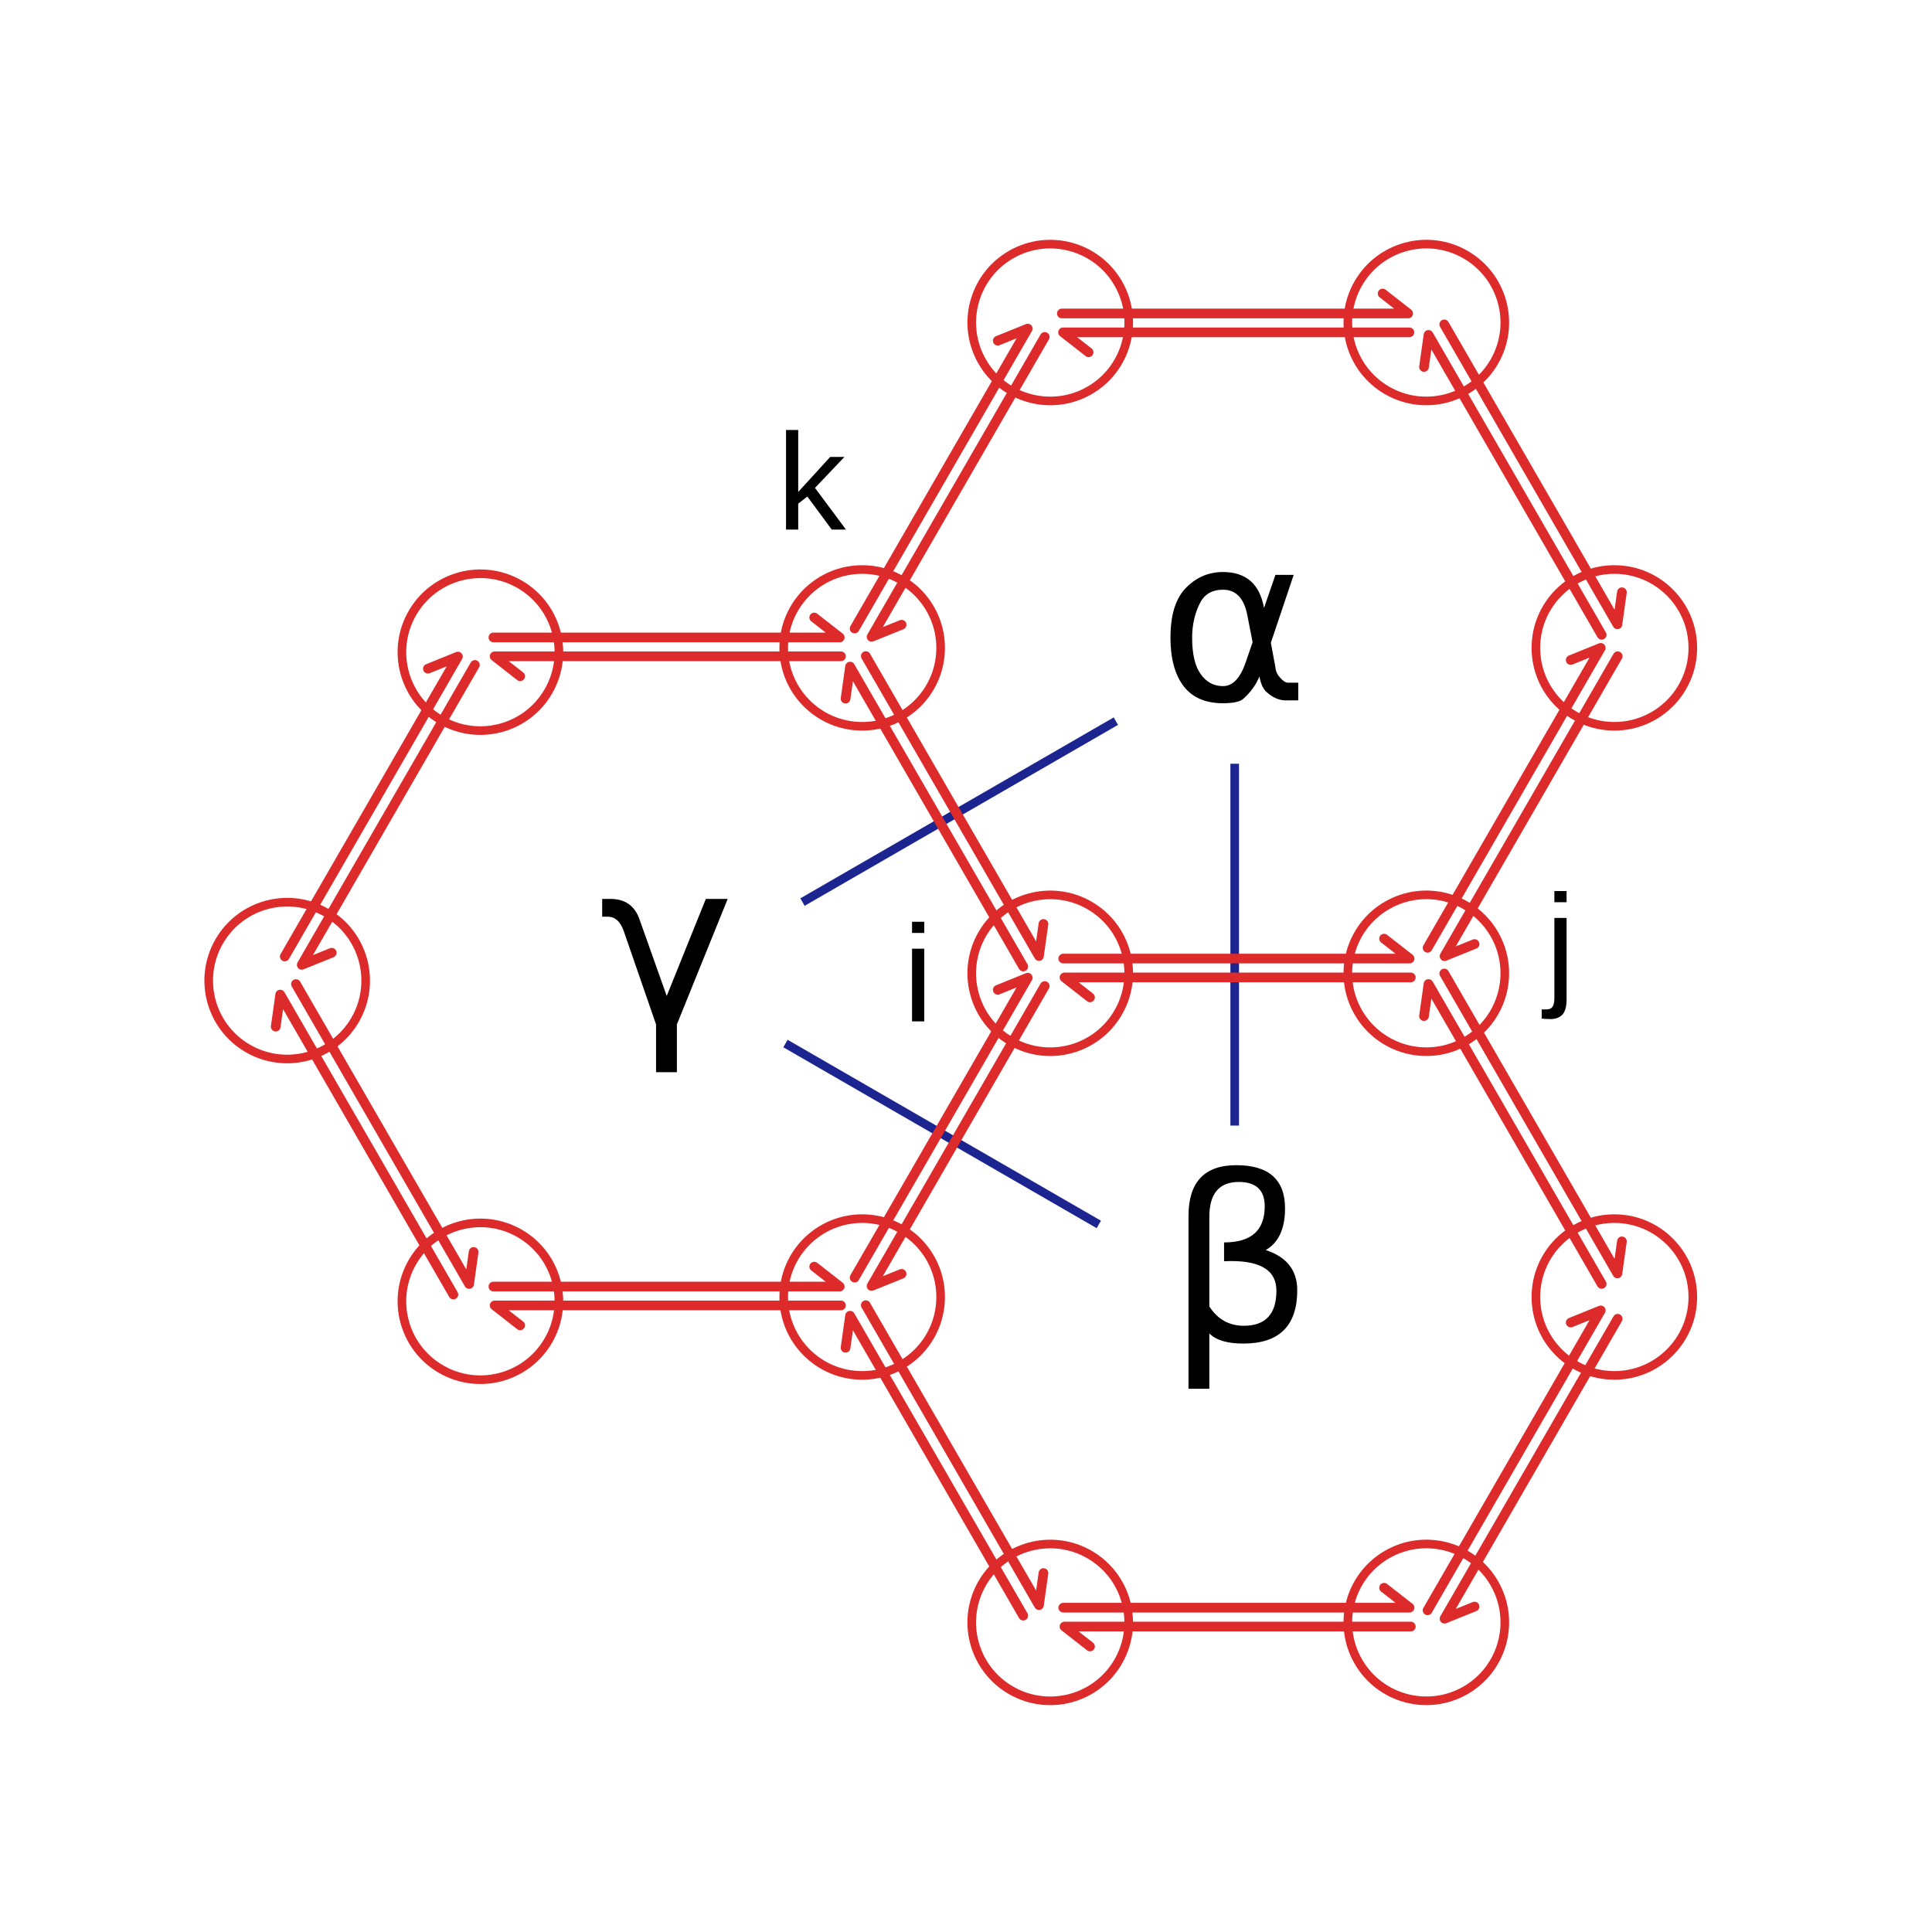
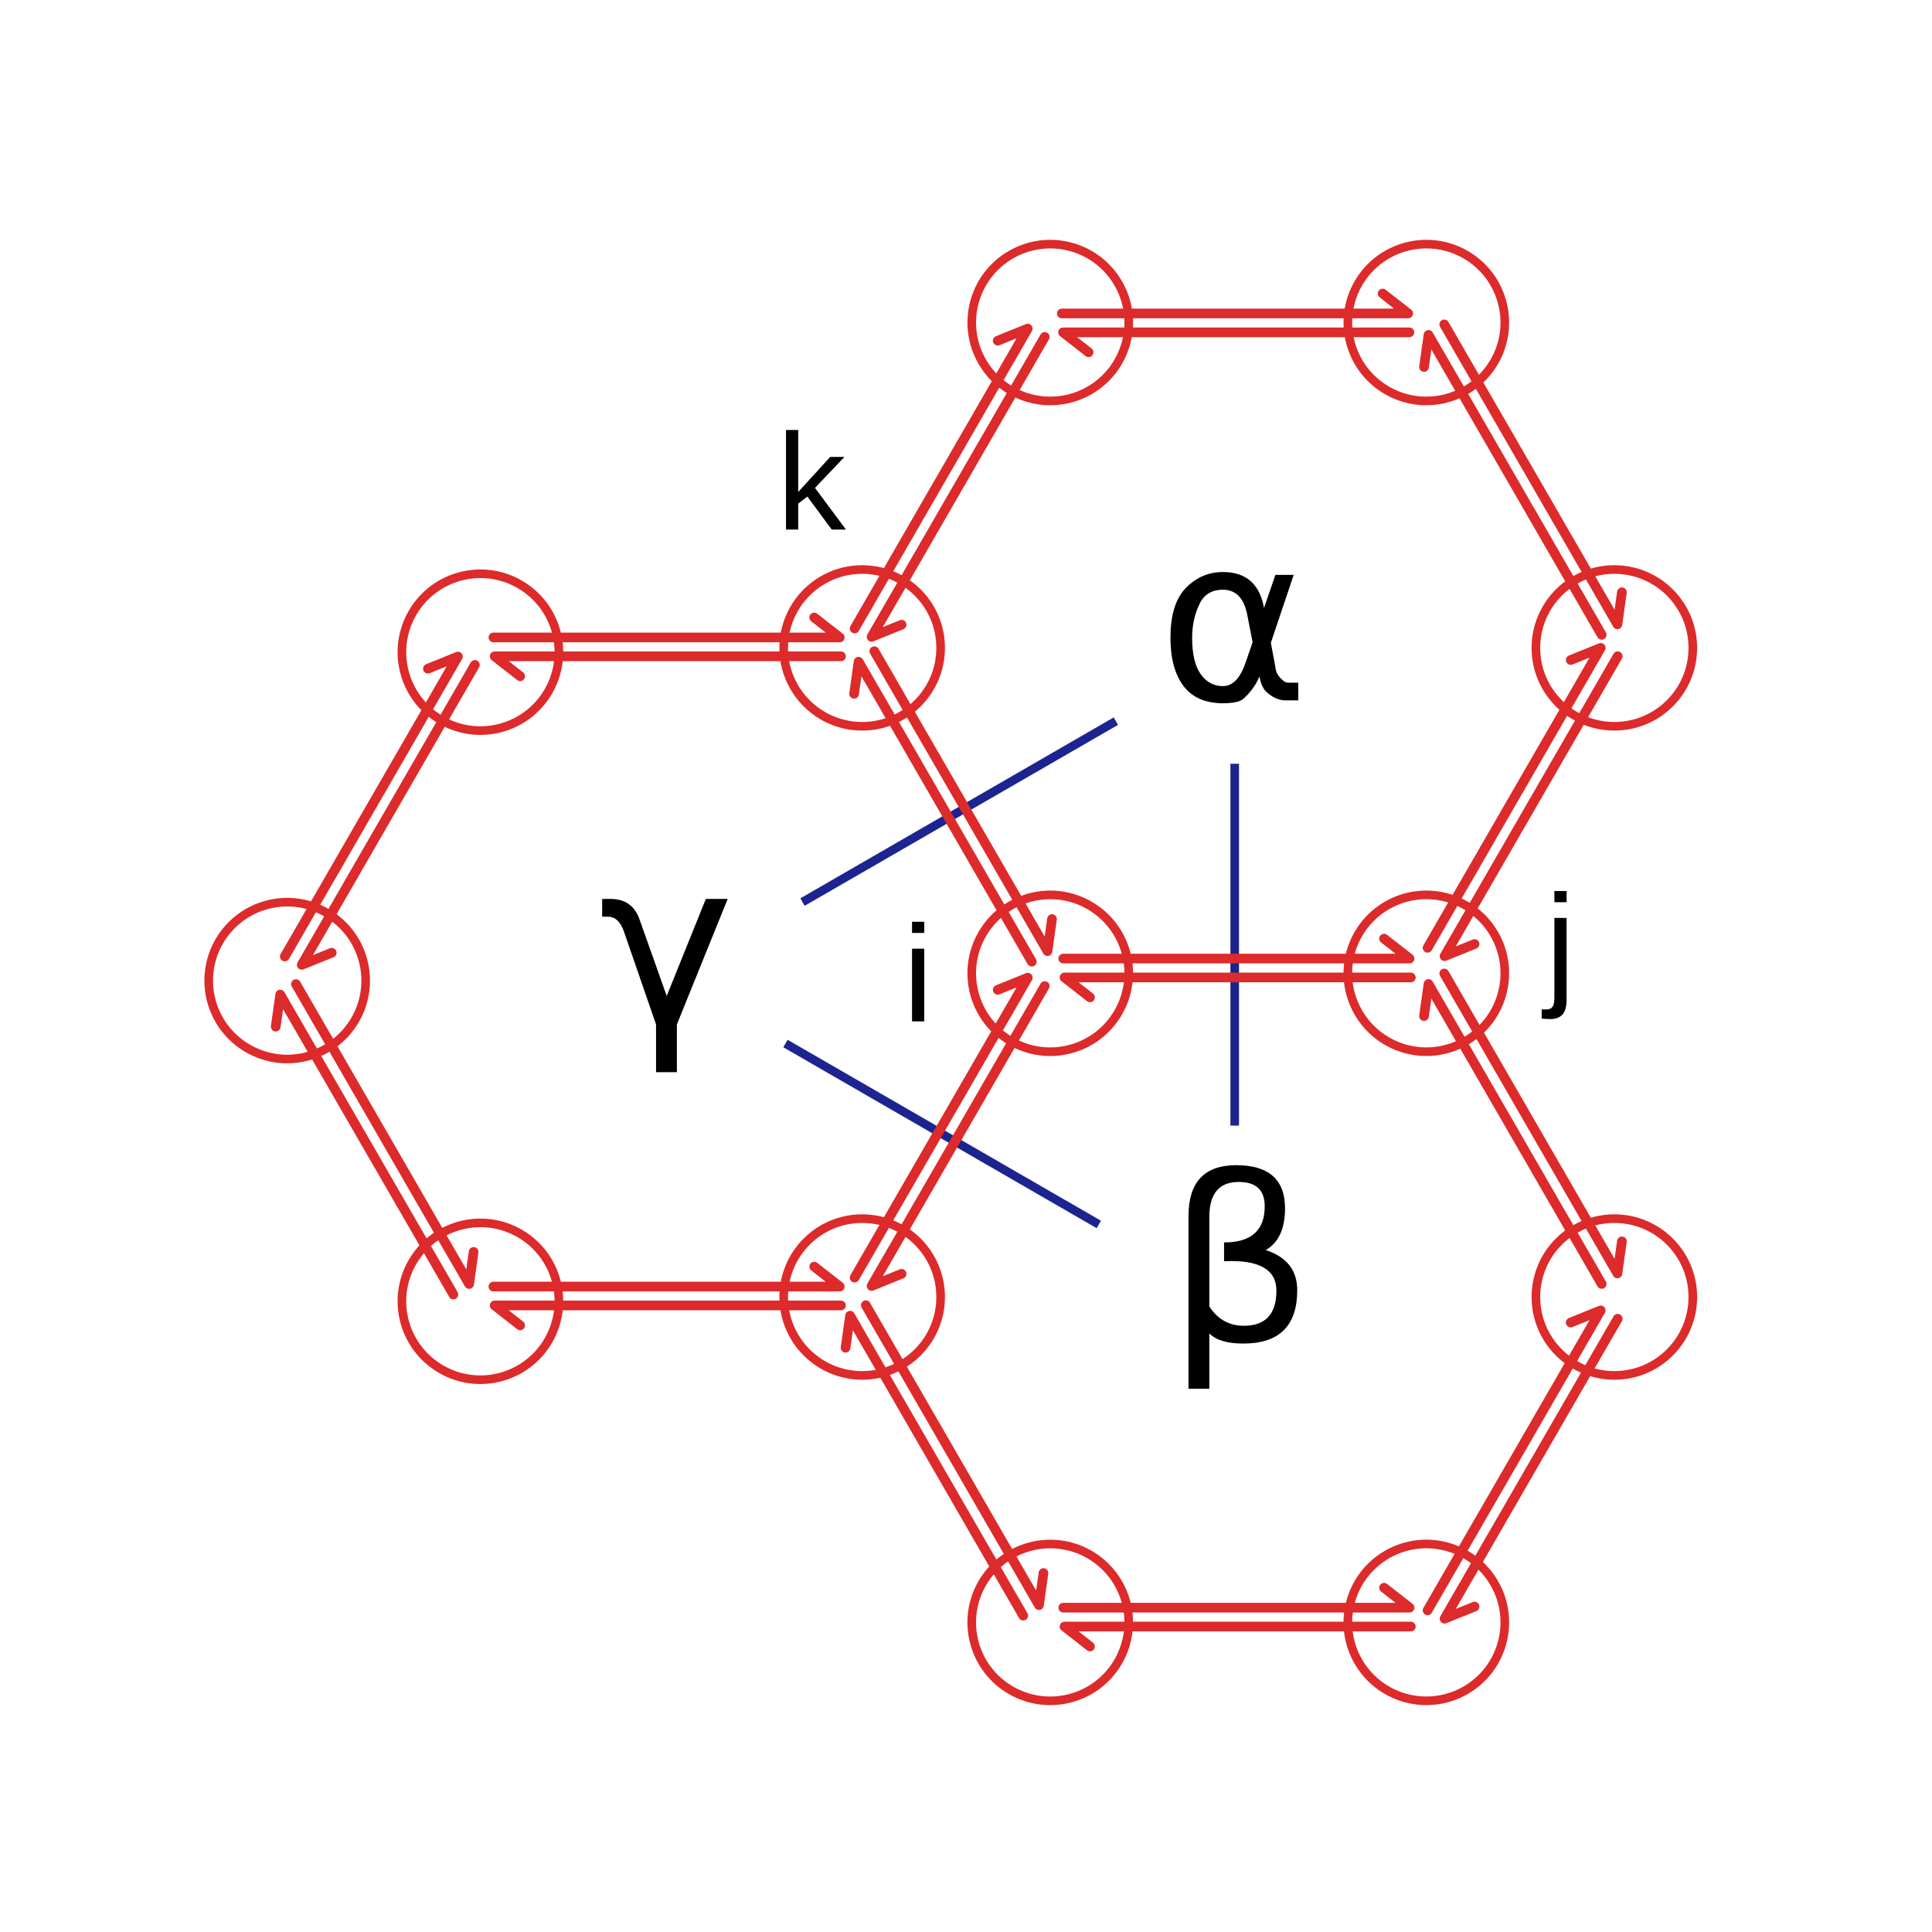
<svg xmlns="http://www.w3.org/2000/svg" width="200" height="200" viewBox="0 0 52.917 52.917" version="1.1" id="svg15746">
  <defs id="defs15740" />
  <g id="layer1" transform="translate(-0.7812874,-191.9261)">
    <ellipse id="path5277" style="color:#000000;display:inline;overflow:visible;visibility:visible;opacity:1;fill:none;fill-opacity:1;stroke:#dd2a2b;stroke-width:0.236;stroke-linecap:butt;stroke-linejoin:bevel;stroke-miterlimit:4;stroke-dasharray:none;stroke-dashoffset:0;stroke-opacity:1;marker:none;enable-background:accumulate" cx="24.396" cy="209.672" rx="2.149" ry="2.147" />
    <ellipse style="color:#000000;display:inline;overflow:visible;visibility:visible;fill:none;stroke:#dd2a2b;stroke-width:0.236;stroke-linecap:butt;stroke-linejoin:bevel;stroke-miterlimit:4;stroke-dasharray:none;stroke-dashoffset:0;stroke-opacity:1;marker:none;enable-background:accumulate" id="path5300" transform="matrix(0.5003692,0.8658122,-0.8662384,0.4996309,0,0)" cx="188.669" cy="74.872" rx="2.148" ry="2.149" />
    <ellipse transform="matrix(-0.5003692,0.8658122,-0.8662384,-0.4996309,0,0)" id="path5304" style="color:#000000;display:inline;overflow:visible;visibility:visible;fill:none;stroke:#dd2a2b;stroke-width:0.236;stroke-linecap:butt;stroke-linejoin:bevel;stroke-miterlimit:4;stroke-dasharray:none;stroke-dashoffset:0;stroke-opacity:1;marker:none;enable-background:accumulate" cx="153.997" cy="-134.955" rx="2.148" ry="2.149" />
    <ellipse style="color:#000000;display:inline;overflow:visible;visibility:visible;fill:none;stroke:#dd2a2b;stroke-width:0.236;stroke-linecap:butt;stroke-linejoin:bevel;stroke-miterlimit:4;stroke-dasharray:none;stroke-dashoffset:0;stroke-opacity:1;marker:none;enable-background:accumulate" id="path5308" transform="scale(-1)" cx="-44.998" cy="-209.672" rx="2.149" ry="2.147" />
    <ellipse transform="matrix(-0.5003692,-0.8658122,0.8662384,-0.4996309,0,0)" id="path5312" style="color:#000000;display:inline;overflow:visible;visibility:visible;opacity:1;fill:none;fill-opacity:1;stroke:#dd2a2b;stroke-width:0.236;stroke-linecap:butt;stroke-linejoin:bevel;stroke-miterlimit:4;stroke-dasharray:none;stroke-dashoffset:0;stroke-opacity:1;marker:none;enable-background:accumulate" cx="-209.255" cy="-74.872" rx="2.148" ry="2.149" />
    <ellipse style="color:#000000;display:inline;overflow:visible;visibility:visible;opacity:1;fill:none;fill-opacity:1;stroke:#dd2a2b;stroke-width:0.236;stroke-linecap:butt;stroke-linejoin:bevel;stroke-miterlimit:4;stroke-dasharray:none;stroke-dashoffset:0;stroke-opacity:1;marker:none;enable-background:accumulate" id="path5316" transform="matrix(0.5003692,-0.8658122,0.8662384,0.4996309,0,0)" cx="-174.584" cy="134.955" rx="2.148" ry="2.149" />
    <text id="text11919" y="211.112" x="32.498" style="font-style:normal;font-variant:normal;font-weight:normal;font-stretch:normal;font-size:6.285px;line-height:122%;font-family:'DejaVu Sans';-inkscape-font-specification:'DejaVu Sans';font-variant-ligatures:normal;font-variant-caps:normal;font-variant-numeric:normal;font-feature-settings:normal;text-align:start;letter-spacing:0px;word-spacing:0px;writing-mode:lr-tb;text-anchor:start;fill:#000000;fill-opacity:1;stroke:none;stroke-width:0.236px;stroke-linecap:butt;stroke-linejoin:miter;stroke-opacity:1" xml:space="preserve">
      <tspan y="211.112" x="32.498" id="tspan11917" style="stroke-width:0.236px">α</tspan>
    </text>
    <g transform="matrix(0.8908138,0,0,0.8908138,-10.0446,170.7533)" id="g16307">
      <text id="text11923" y="64.998" x="48.041" style="font-style:normal;font-variant:normal;font-weight:normal;font-stretch:normal;font-size:7.056px;line-height:122%;font-family:'DejaVu Sans';-inkscape-font-specification:'DejaVu Sans';font-variant-ligatures:normal;font-variant-position:normal;font-variant-caps:normal;font-variant-numeric:normal;font-variant-alternates:normal;font-feature-settings:normal;text-indent:0;text-align:start;text-decoration:none;text-decoration-line:none;text-decoration-style:solid;text-decoration-color:#000000;letter-spacing:0px;word-spacing:0px;text-transform:none;direction:ltr;block-progression:tb;writing-mode:lr-tb;baseline-shift:baseline;text-anchor:start;white-space:normal;shape-padding:0;opacity:1;fill:#000000;fill-opacity:1;stroke:none;stroke-width:0.265px;stroke-linecap:butt;stroke-linejoin:miter;stroke-miterlimit:4;stroke-dasharray:none;stroke-dashoffset:0;stroke-opacity:1" xml:space="preserve">
        <tspan style="font-style:normal;font-variant:normal;font-weight:normal;font-stretch:normal;font-size:7.056px;line-height:122%;font-family:'DejaVu Sans';-inkscape-font-specification:'DejaVu Sans';font-variant-ligatures:normal;font-variant-position:normal;font-variant-caps:normal;font-variant-numeric:normal;font-variant-alternates:normal;font-feature-settings:normal;text-indent:0;text-align:start;text-decoration:none;text-decoration-line:none;text-decoration-style:solid;text-decoration-color:#000000;letter-spacing:0px;word-spacing:0px;text-transform:none;direction:ltr;block-progression:tb;writing-mode:lr-tb;baseline-shift:baseline;text-anchor:start;white-space:normal;shape-padding:0;fill:#000000;fill-opacity:1;stroke:none;stroke-width:0.265px;stroke-linecap:butt;stroke-linejoin:miter;stroke-miterlimit:4;stroke-dasharray:none;stroke-dashoffset:0;stroke-opacity:1" y="64.998" x="48.041" id="tspan11921">β</tspan>
      </text>
      <text id="text11943" y="55.265" x="30.559" style="font-style:normal;font-variant:normal;font-weight:normal;font-stretch:normal;font-size:7.056px;line-height:122%;font-family:'DejaVu Sans';-inkscape-font-specification:'DejaVu Sans';font-variant-ligatures:normal;font-variant-position:normal;font-variant-caps:normal;font-variant-numeric:normal;font-variant-alternates:normal;font-feature-settings:normal;text-indent:0;text-align:start;text-decoration:none;text-decoration-line:none;text-decoration-style:solid;text-decoration-color:#000000;letter-spacing:0px;word-spacing:0px;text-transform:none;direction:ltr;block-progression:tb;writing-mode:lr-tb;baseline-shift:baseline;text-anchor:start;white-space:normal;shape-padding:0;opacity:1;fill:#000000;fill-opacity:1;stroke:none;stroke-width:0.265px;stroke-linecap:butt;stroke-linejoin:miter;stroke-miterlimit:4;stroke-dasharray:none;stroke-dashoffset:0;stroke-opacity:1" xml:space="preserve">
        <tspan style="font-style:normal;font-variant:normal;font-weight:normal;font-stretch:normal;font-size:7.056px;line-height:122%;font-family:'DejaVu Sans';-inkscape-font-specification:'DejaVu Sans';font-variant-ligatures:normal;font-variant-position:normal;font-variant-caps:normal;font-variant-numeric:normal;font-variant-alternates:normal;font-feature-settings:normal;text-indent:0;text-align:start;text-decoration:none;text-decoration-line:none;text-decoration-style:solid;text-decoration-color:#000000;letter-spacing:0px;word-spacing:0px;text-transform:none;direction:ltr;block-progression:tb;writing-mode:lr-tb;baseline-shift:baseline;text-anchor:start;white-space:normal;shape-padding:0;fill:#000000;fill-opacity:1;stroke:none;stroke-width:0.265px;stroke-linecap:butt;stroke-linejoin:miter;stroke-miterlimit:4;stroke-dasharray:none;stroke-dashoffset:0;stroke-opacity:1" y="55.265" x="30.559" id="tspan11941">γ</tspan>
      </text>
      <text id="text11963" y="55.171" x="39.914" style="font-style:normal;font-variant:normal;font-weight:normal;font-stretch:normal;font-size:4.233px;line-height:122%;font-family:Arial;-inkscape-font-specification:'Arial, Normal';font-variant-ligatures:normal;font-variant-caps:normal;font-variant-numeric:normal;font-feature-settings:normal;text-align:start;letter-spacing:0px;word-spacing:0px;writing-mode:lr-tb;text-anchor:start;fill:#000000;fill-opacity:1;stroke:none;stroke-width:0.265px;stroke-linecap:butt;stroke-linejoin:miter;stroke-opacity:1" xml:space="preserve">
        <tspan style="stroke-width:0.265px" y="55.171" x="39.914" id="tspan11961">i</tspan>
      </text>
      <text id="text11967" y="54.226" x="59.664" style="font-style:normal;font-variant:normal;font-weight:normal;font-stretch:normal;font-size:4.233px;line-height:122%;font-family:Arial;-inkscape-font-specification:'Arial, Normal';font-variant-ligatures:normal;font-variant-caps:normal;font-variant-numeric:normal;font-feature-settings:normal;text-align:start;letter-spacing:0px;word-spacing:0px;writing-mode:lr-tb;text-anchor:start;fill:#000000;fill-opacity:1;stroke:none;stroke-width:0.265px;stroke-linecap:butt;stroke-linejoin:miter;stroke-opacity:1" xml:space="preserve">
        <tspan style="stroke-width:0.265px" y="54.226" x="59.664" id="tspan11965">j</tspan>
      </text>
      <text id="text11971" y="40.052" x="36.04" style="font-style:normal;font-variant:normal;font-weight:normal;font-stretch:normal;font-size:4.233px;line-height:122%;font-family:Arial;-inkscape-font-specification:'Arial, Normal';font-variant-ligatures:normal;font-variant-caps:normal;font-variant-numeric:normal;font-feature-settings:normal;text-align:start;letter-spacing:0px;word-spacing:0px;writing-mode:lr-tb;text-anchor:start;fill:#000000;fill-opacity:1;stroke:none;stroke-width:0.265px;stroke-linecap:butt;stroke-linejoin:miter;stroke-opacity:1" xml:space="preserve">
        <tspan style="stroke-width:0.265px" y="40.052" x="36.04" id="tspan11969">k</tspan>
      </text>
      <path id="path11979" d="m 36.303,55.853 9.635,5.563" style="fill:none;fill-rule:evenodd;stroke:#1b248f;stroke-width:0.265px;stroke-linecap:butt;stroke-linejoin:miter;stroke-opacity:1" />
      <path style="fill:none;fill-rule:evenodd;stroke:#1b248f;stroke-width:0.265px;stroke-linecap:butt;stroke-linejoin:miter;stroke-opacity:1" d="m 46.462,45.941 -9.635,5.563" id="path11981" />
      <path id="path11983" d="M 50.116,58.376 V 47.251" style="fill:none;fill-rule:evenodd;stroke:#1b248f;stroke-width:0.265px;stroke-linecap:butt;stroke-linejoin:miter;stroke-opacity:1" />
    </g>
    <g id="g16856" transform="translate(-0.306501,-0.3041255)">
      <path style="opacity:1;fill:none;fill-opacity:1;fill-rule:evenodd;stroke:#dd2a2b;stroke-width:0.265;stroke-linecap:round;stroke-linejoin:round;stroke-miterlimit:4;stroke-dasharray:none;stroke-dashoffset:0;stroke-opacity:1;marker:none" d="m 30.171,200.816 h 9.486 l -0.699,-0.546" id="path16744" />
      <path id="path16852" d="m 39.691,201.333 h -9.486 l 0.699,0.546" style="opacity:1;fill:none;fill-opacity:1;fill-rule:evenodd;stroke:#dd2a2b;stroke-width:0.265;stroke-linecap:round;stroke-linejoin:round;stroke-miterlimit:4;stroke-dasharray:none;stroke-dashoffset:0;stroke-opacity:1;marker:none" />
    </g>
    <g transform="rotate(60,35.25938,209.6189)" id="g17026">
      <path id="path17022" d="m 30.171,200.816 h 9.486 l -0.699,-0.546" style="opacity:1;fill:none;fill-opacity:1;fill-rule:evenodd;stroke:#dd2a2b;stroke-width:0.265;stroke-linecap:round;stroke-linejoin:round;stroke-miterlimit:4;stroke-dasharray:none;stroke-dashoffset:0;stroke-opacity:1;marker:none" />
      <path style="opacity:1;fill:none;fill-opacity:1;fill-rule:evenodd;stroke:#dd2a2b;stroke-width:0.265;stroke-linecap:round;stroke-linejoin:round;stroke-miterlimit:4;stroke-dasharray:none;stroke-dashoffset:0;stroke-opacity:1;marker:none" d="m 39.691,201.333 h -9.486 l 0.699,0.546" id="path17024" />
    </g>
    <g id="g17032" transform="rotate(120,35.00804,209.6648)">
      <path style="opacity:1;fill:none;fill-opacity:1;fill-rule:evenodd;stroke:#dd2a2b;stroke-width:0.265;stroke-linecap:round;stroke-linejoin:round;stroke-miterlimit:4;stroke-dasharray:none;stroke-dashoffset:0;stroke-opacity:1;marker:none" d="m 30.171,200.816 h 9.486 l -0.699,-0.546" id="path17028" />
      <path id="path17030" d="m 39.691,201.333 h -9.486 l 0.699,0.546" style="opacity:1;fill:none;fill-opacity:1;fill-rule:evenodd;stroke:#dd2a2b;stroke-width:0.265;stroke-linecap:round;stroke-linejoin:round;stroke-miterlimit:4;stroke-dasharray:none;stroke-dashoffset:0;stroke-opacity:1;marker:none" />
    </g>
    <g transform="rotate(180,34.79716,209.7569)" id="g17038">
      <path id="path17034" d="m 30.171,200.816 h 9.486 l -0.699,-0.546" style="opacity:1;fill:none;fill-opacity:1;fill-rule:evenodd;stroke:#dd2a2b;stroke-width:0.265;stroke-linecap:round;stroke-linejoin:round;stroke-miterlimit:4;stroke-dasharray:none;stroke-dashoffset:0;stroke-opacity:1;marker:none" />
      <path style="opacity:1;fill:none;fill-opacity:1;fill-rule:evenodd;stroke:#dd2a2b;stroke-width:0.265;stroke-linecap:round;stroke-linejoin:round;stroke-miterlimit:4;stroke-dasharray:none;stroke-dashoffset:0;stroke-opacity:1;marker:none" d="m 39.691,201.333 h -9.486 l 0.699,0.546" id="path17036" />
    </g>
-     <g id="g17044" transform="rotate(-120,34.56494,210.0011)">
+     <g id="g17044" transform="rotate(-120,34.6433,209.8668)">
      <path style="opacity:1;fill:none;fill-opacity:1;fill-rule:evenodd;stroke:#dd2a2b;stroke-width:0.265;stroke-linecap:round;stroke-linejoin:round;stroke-miterlimit:4;stroke-dasharray:none;stroke-dashoffset:0;stroke-opacity:1;marker:none" d="m 30.171,200.816 h 9.486 l -0.699,-0.546" id="path17040" />
      <path id="path17042" d="m 39.691,201.333 h -9.486 l 0.699,0.546" style="opacity:1;fill:none;fill-opacity:1;fill-rule:evenodd;stroke:#dd2a2b;stroke-width:0.265;stroke-linecap:round;stroke-linejoin:round;stroke-miterlimit:4;stroke-dasharray:none;stroke-dashoffset:0;stroke-opacity:1;marker:none" />
    </g>
    <g transform="rotate(-60,34.38913,210.1591)" id="g17050">
      <path id="path17046" d="m 30.171,200.816 h 9.486 l -0.699,-0.546" style="opacity:1;fill:none;fill-opacity:1;fill-rule:evenodd;stroke:#dd2a2b;stroke-width:0.265;stroke-linecap:round;stroke-linejoin:round;stroke-miterlimit:4;stroke-dasharray:none;stroke-dashoffset:0;stroke-opacity:1;marker:none" />
      <path style="opacity:1;fill:none;fill-opacity:1;fill-rule:evenodd;stroke:#dd2a2b;stroke-width:0.265;stroke-linecap:round;stroke-linejoin:round;stroke-miterlimit:4;stroke-dasharray:none;stroke-dashoffset:0;stroke-opacity:1;marker:none" d="m 39.691,201.333 h -9.486 l 0.699,0.546" id="path17048" />
    </g>
    <ellipse ry="2.147" rx="2.149" cy="227.451" cx="24.396" style="color:#000000;display:inline;overflow:visible;visibility:visible;opacity:1;fill:none;fill-opacity:1;stroke:#dd2a2b;stroke-width:0.236;stroke-linecap:butt;stroke-linejoin:bevel;stroke-miterlimit:4;stroke-dasharray:none;stroke-dashoffset:0;stroke-opacity:1;marker:none;enable-background:accumulate" id="ellipse17226" />
    <ellipse ry="2.147" rx="2.149" cy="-227.451" cx="-44.998" transform="scale(-1)" id="ellipse17232" style="color:#000000;display:inline;overflow:visible;visibility:visible;fill:none;stroke:#dd2a2b;stroke-width:0.236;stroke-linecap:butt;stroke-linejoin:bevel;stroke-miterlimit:4;stroke-dasharray:none;stroke-dashoffset:0;stroke-opacity:1;marker:none;enable-background:accumulate" />
    <ellipse ry="2.149" rx="2.148" cy="-83.768" cx="-224.656" style="color:#000000;display:inline;overflow:visible;visibility:visible;opacity:1;fill:none;fill-opacity:1;stroke:#dd2a2b;stroke-width:0.236;stroke-linecap:butt;stroke-linejoin:bevel;stroke-miterlimit:4;stroke-dasharray:none;stroke-dashoffset:0;stroke-opacity:1;marker:none;enable-background:accumulate" id="ellipse17234" transform="matrix(-0.5003692,-0.8658122,0.8662384,-0.4996309,0,0)" />
    <ellipse ry="2.149" rx="2.148" cy="143.851" cx="-189.985" transform="matrix(0.5003692,-0.8658122,0.8662384,0.4996309,0,0)" id="ellipse17236" style="color:#000000;display:inline;overflow:visible;visibility:visible;opacity:1;fill:none;fill-opacity:1;stroke:#dd2a2b;stroke-width:0.236;stroke-linecap:butt;stroke-linejoin:bevel;stroke-miterlimit:4;stroke-dasharray:none;stroke-dashoffset:0;stroke-opacity:1;marker:none;enable-background:accumulate" />
    <g id="g17248" transform="rotate(60,19.86227,218.5084)">
      <path style="opacity:1;fill:none;fill-opacity:1;fill-rule:evenodd;stroke:#dd2a2b;stroke-width:0.265;stroke-linecap:round;stroke-linejoin:round;stroke-miterlimit:4;stroke-dasharray:none;stroke-dashoffset:0;stroke-opacity:1;marker:none" d="m 30.171,200.816 h 9.486 l -0.699,-0.546" id="path17244" />
      <path id="path17246" d="m 39.691,201.333 h -9.486 l 0.699,0.546" style="opacity:1;fill:none;fill-opacity:1;fill-rule:evenodd;stroke:#dd2a2b;stroke-width:0.265;stroke-linecap:round;stroke-linejoin:round;stroke-miterlimit:4;stroke-dasharray:none;stroke-dashoffset:0;stroke-opacity:1;marker:none" />
    </g>
    <g transform="rotate(120,29.76958,218.738)" id="g17254">
      <path id="path17250" d="m 30.171,200.816 h 9.486 l -0.699,-0.546" style="opacity:1;fill:none;fill-opacity:1;fill-rule:evenodd;stroke:#dd2a2b;stroke-width:0.265;stroke-linecap:round;stroke-linejoin:round;stroke-miterlimit:4;stroke-dasharray:none;stroke-dashoffset:0;stroke-opacity:1;marker:none" />
      <path style="opacity:1;fill:none;fill-opacity:1;fill-rule:evenodd;stroke:#dd2a2b;stroke-width:0.265;stroke-linecap:round;stroke-linejoin:round;stroke-miterlimit:4;stroke-dasharray:none;stroke-dashoffset:0;stroke-opacity:1;marker:none" d="m 39.691,201.333 h -9.486 l 0.699,0.546" id="path17252" />
    </g>
    <g id="g17260" transform="rotate(180,34.79716,218.6464)">
      <path style="opacity:1;fill:none;fill-opacity:1;fill-rule:evenodd;stroke:#dd2a2b;stroke-width:0.265;stroke-linecap:round;stroke-linejoin:round;stroke-miterlimit:4;stroke-dasharray:none;stroke-dashoffset:0;stroke-opacity:1;marker:none" d="m 30.171,200.816 h 9.486 l -0.699,-0.546" id="path17256" />
      <path id="path17258" d="m 39.691,201.333 h -9.486 l 0.699,0.546" style="opacity:1;fill:none;fill-opacity:1;fill-rule:evenodd;stroke:#dd2a2b;stroke-width:0.265;stroke-linecap:round;stroke-linejoin:round;stroke-miterlimit:4;stroke-dasharray:none;stroke-dashoffset:0;stroke-opacity:1;marker:none" />
    </g>
    <g transform="rotate(-120,39.69732,218.8906)" id="g17266">
      <path id="path17262" d="m 30.171,200.816 h 9.486 l -0.699,-0.546" style="opacity:1;fill:none;fill-opacity:1;fill-rule:evenodd;stroke:#dd2a2b;stroke-width:0.265;stroke-linecap:round;stroke-linejoin:round;stroke-miterlimit:4;stroke-dasharray:none;stroke-dashoffset:0;stroke-opacity:1;marker:none" />
      <path style="opacity:1;fill:none;fill-opacity:1;fill-rule:evenodd;stroke:#dd2a2b;stroke-width:0.265;stroke-linecap:round;stroke-linejoin:round;stroke-miterlimit:4;stroke-dasharray:none;stroke-dashoffset:0;stroke-opacity:1;marker:none" d="m 39.691,201.333 h -9.486 l 0.699,0.546" id="path17264" />
    </g>
    <g id="g17272" transform="rotate(-60,49.78625,219.0487)">
      <path style="opacity:1;fill:none;fill-opacity:1;fill-rule:evenodd;stroke:#dd2a2b;stroke-width:0.265;stroke-linecap:round;stroke-linejoin:round;stroke-miterlimit:4;stroke-dasharray:none;stroke-dashoffset:0;stroke-opacity:1;marker:none" d="m 30.171,200.816 h 9.486 l -0.699,-0.546" id="path17268" />
      <path id="path17270" d="m 39.691,201.333 h -9.486 l 0.699,0.546" style="opacity:1;fill:none;fill-opacity:1;fill-rule:evenodd;stroke:#dd2a2b;stroke-width:0.265;stroke-linecap:round;stroke-linejoin:round;stroke-miterlimit:4;stroke-dasharray:none;stroke-dashoffset:0;stroke-opacity:1;marker:none" />
    </g>
    <ellipse ry="2.149" rx="2.148" cy="117.041" cx="-174.763" transform="matrix(0.5003692,-0.8658122,0.8662384,0.4996309,0,0)" id="ellipse17303" style="color:#000000;display:inline;overflow:visible;visibility:visible;opacity:1;fill:none;fill-opacity:1;stroke:#dd2a2b;stroke-width:0.236;stroke-linecap:butt;stroke-linejoin:bevel;stroke-miterlimit:4;stroke-dasharray:none;stroke-dashoffset:0;stroke-opacity:1;marker:none;enable-background:accumulate" />
    <g id="g17309" transform="rotate(180,26.9933,205.3592)">
      <path style="opacity:1;fill:none;fill-opacity:1;fill-rule:evenodd;stroke:#dd2a2b;stroke-width:0.265;stroke-linecap:round;stroke-linejoin:round;stroke-miterlimit:4;stroke-dasharray:none;stroke-dashoffset:0;stroke-opacity:1;marker:none" d="m 30.171,200.816 h 9.486 l -0.699,-0.546" id="path17305" />
      <path id="path17307" d="m 39.691,201.333 h -9.486 l 0.699,0.546" style="opacity:1;fill:none;fill-opacity:1;fill-rule:evenodd;stroke:#dd2a2b;stroke-width:0.265;stroke-linecap:round;stroke-linejoin:round;stroke-miterlimit:4;stroke-dasharray:none;stroke-dashoffset:0;stroke-opacity:1;marker:none" />
    </g>
    <ellipse style="color:#000000;display:inline;overflow:visible;visibility:visible;opacity:1;fill:none;fill-opacity:1;stroke:#dd2a2b;stroke-width:0.236;stroke-linecap:butt;stroke-linejoin:bevel;stroke-miterlimit:4;stroke-dasharray:none;stroke-dashoffset:0;stroke-opacity:1;marker:none;enable-background:accumulate" id="ellipse17311" transform="matrix(0.5003692,-0.8658122,0.8662384,0.4996309,0,0)" cx="-190.164" cy="125.937" rx="2.148" ry="2.149" />
    <g transform="rotate(180,26.9933,214.2488)" id="g17317">
      <path id="path17313" d="m 30.171,200.816 h 9.486 l -0.699,-0.546" style="opacity:1;fill:none;fill-opacity:1;fill-rule:evenodd;stroke:#dd2a2b;stroke-width:0.265;stroke-linecap:round;stroke-linejoin:round;stroke-miterlimit:4;stroke-dasharray:none;stroke-dashoffset:0;stroke-opacity:1;marker:none" />
      <path style="opacity:1;fill:none;fill-opacity:1;fill-rule:evenodd;stroke:#dd2a2b;stroke-width:0.265;stroke-linecap:round;stroke-linejoin:round;stroke-miterlimit:4;stroke-dasharray:none;stroke-dashoffset:0;stroke-opacity:1;marker:none" d="m 39.691,201.333 h -9.486 l 0.699,0.546" id="path17315" />
    </g>
    <g id="g17323" transform="rotate(-120,29.35444,218.9985)">
      <path style="opacity:1;fill:none;fill-opacity:1;fill-rule:evenodd;stroke:#dd2a2b;stroke-width:0.265;stroke-linecap:round;stroke-linejoin:round;stroke-miterlimit:4;stroke-dasharray:none;stroke-dashoffset:0;stroke-opacity:1;marker:none" d="m 30.171,200.816 h 9.486 l -0.699,-0.546" id="path17319" />
      <path id="path17321" d="m 39.691,201.333 h -9.486 l 0.699,0.546" style="opacity:1;fill:none;fill-opacity:1;fill-rule:evenodd;stroke:#dd2a2b;stroke-width:0.265;stroke-linecap:round;stroke-linejoin:round;stroke-miterlimit:4;stroke-dasharray:none;stroke-dashoffset:0;stroke-opacity:1;marker:none" />
    </g>
    <g transform="rotate(-60,34.36536,228.1677)" id="g17329">
      <path id="path17325" d="m 30.171,200.816 h 9.486 l -0.699,-0.546" style="opacity:1;fill:none;fill-opacity:1;fill-rule:evenodd;stroke:#dd2a2b;stroke-width:0.265;stroke-linecap:round;stroke-linejoin:round;stroke-miterlimit:4;stroke-dasharray:none;stroke-dashoffset:0;stroke-opacity:1;marker:none" />
      <path style="opacity:1;fill:none;fill-opacity:1;fill-rule:evenodd;stroke:#dd2a2b;stroke-width:0.265;stroke-linecap:round;stroke-linejoin:round;stroke-miterlimit:4;stroke-dasharray:none;stroke-dashoffset:0;stroke-opacity:1;marker:none" d="m 39.691,201.333 h -9.486 l 0.699,0.546" id="path17327" />
    </g>
    <ellipse style="color:#000000;display:inline;overflow:visible;visibility:visible;opacity:1;fill:none;fill-opacity:1;stroke:#dd2a2b;stroke-width:0.236;stroke-linecap:butt;stroke-linejoin:bevel;stroke-miterlimit:4;stroke-dasharray:none;stroke-dashoffset:0;stroke-opacity:1;marker:none;enable-background:accumulate" id="ellipse17331" transform="matrix(0.5003692,-0.8658122,0.8662384,0.4996309,0,0)" cx="-185.199" cy="116.96" rx="2.148" ry="2.149" />
  </g>
</svg>
